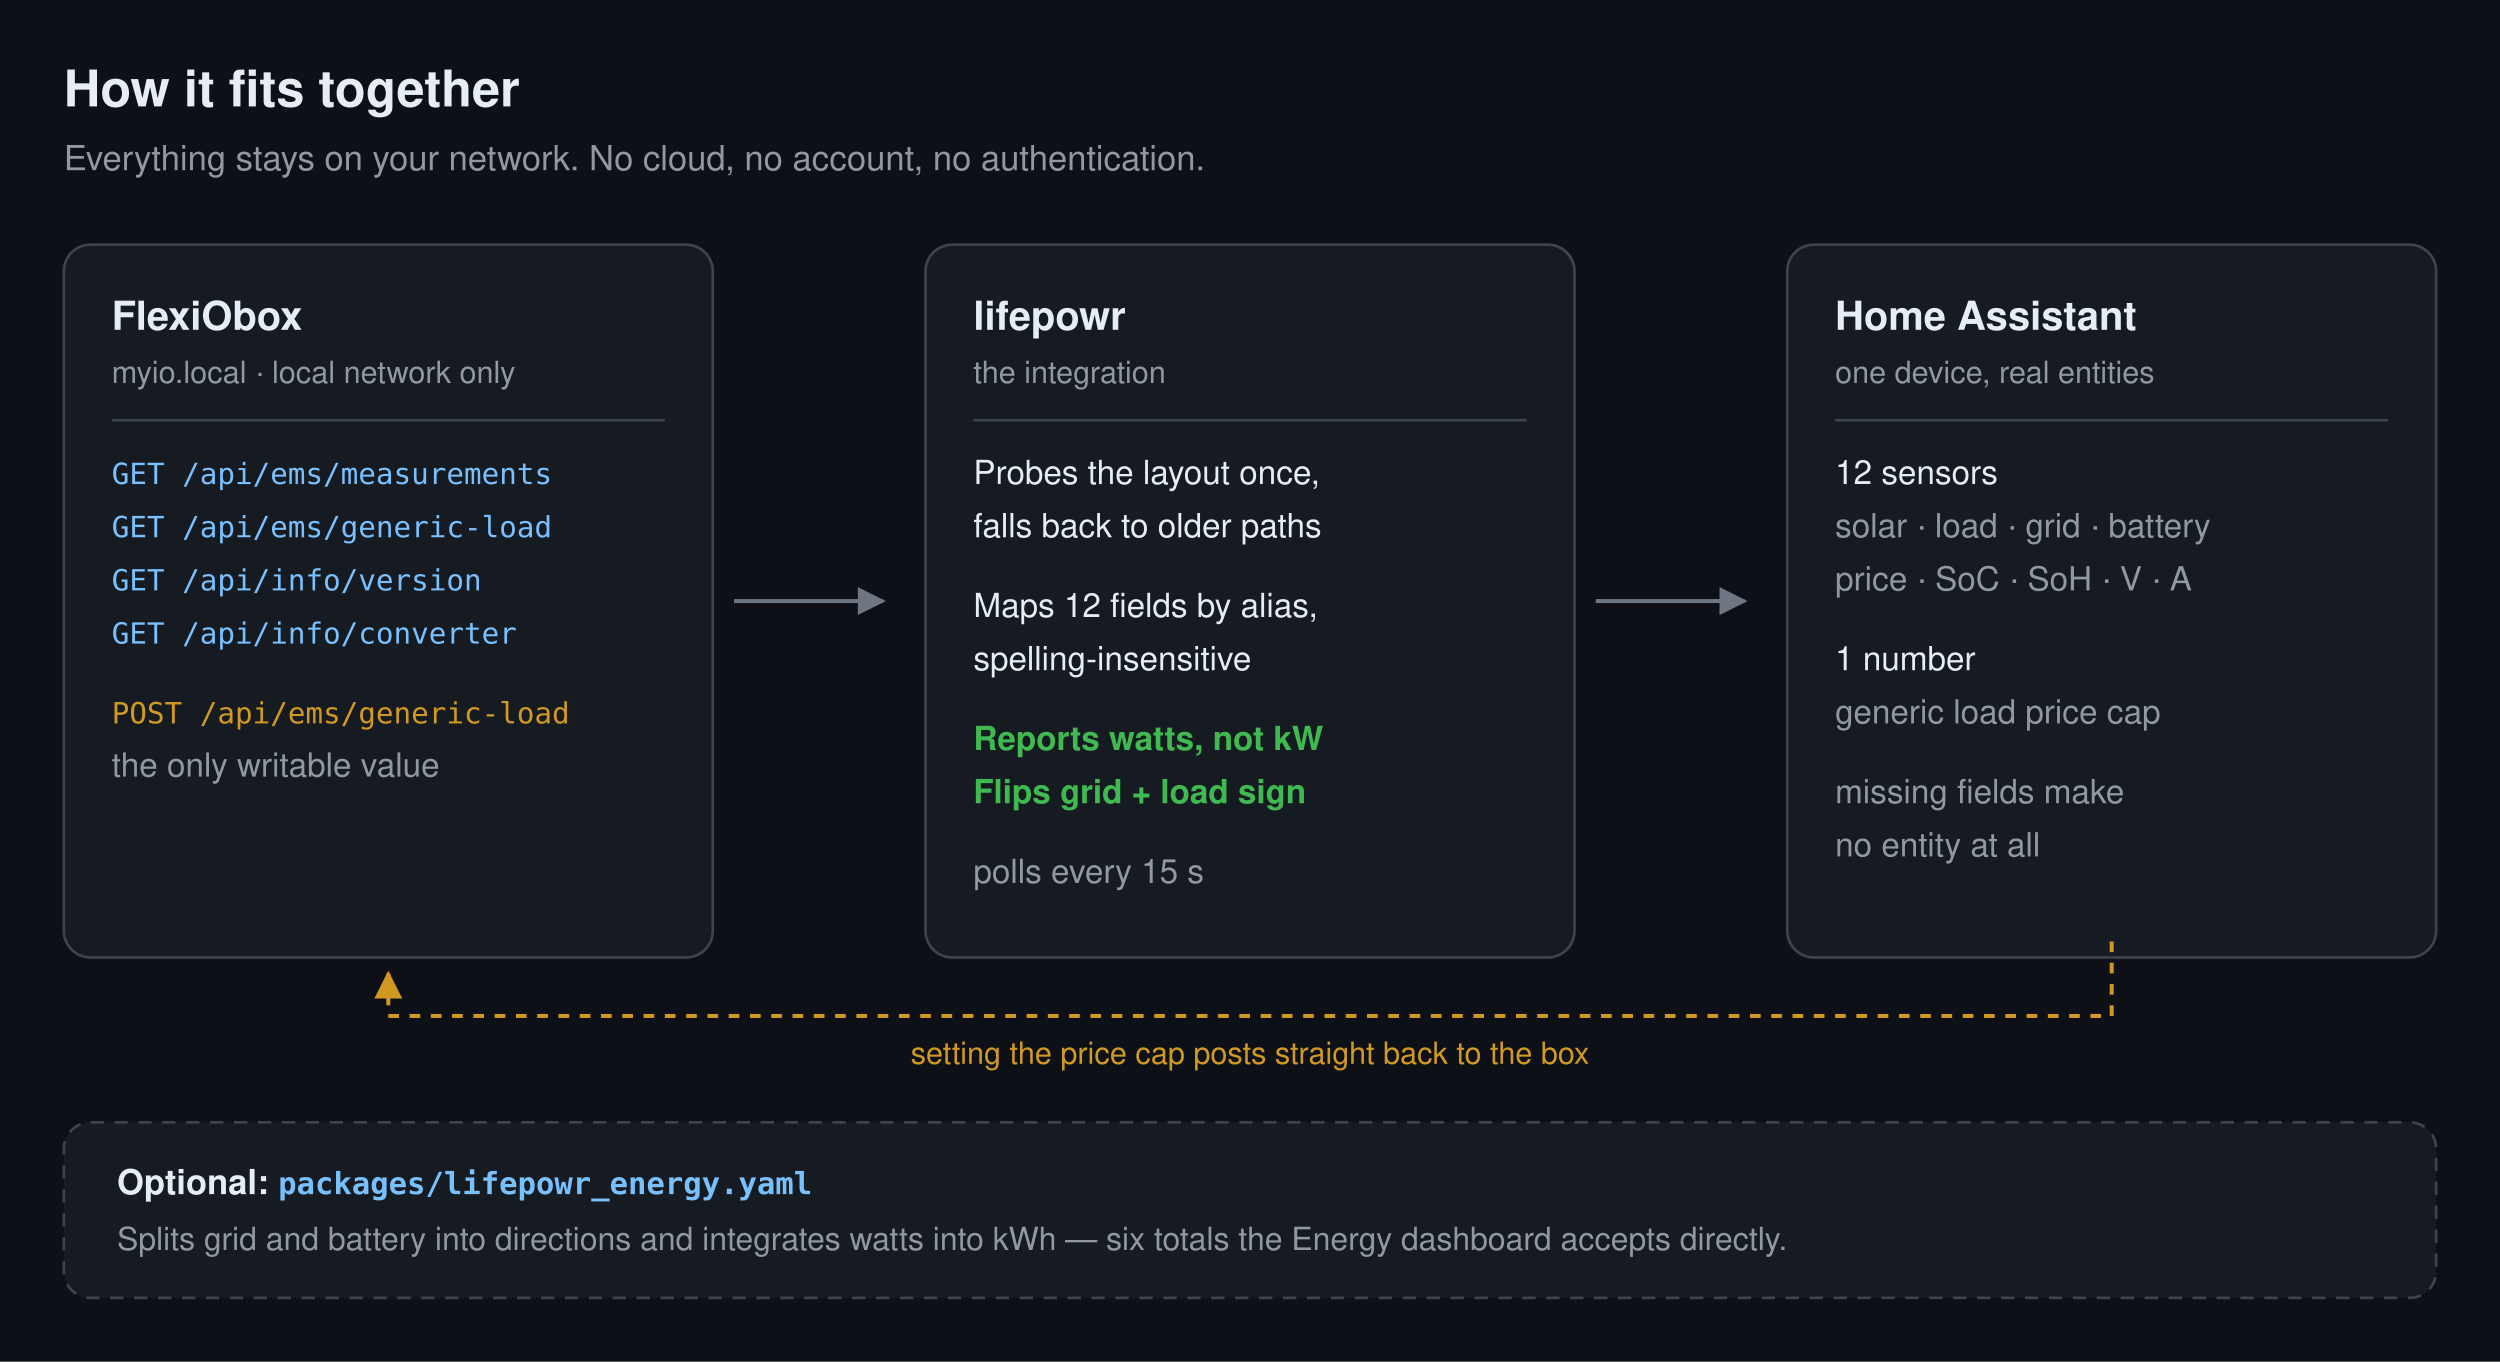
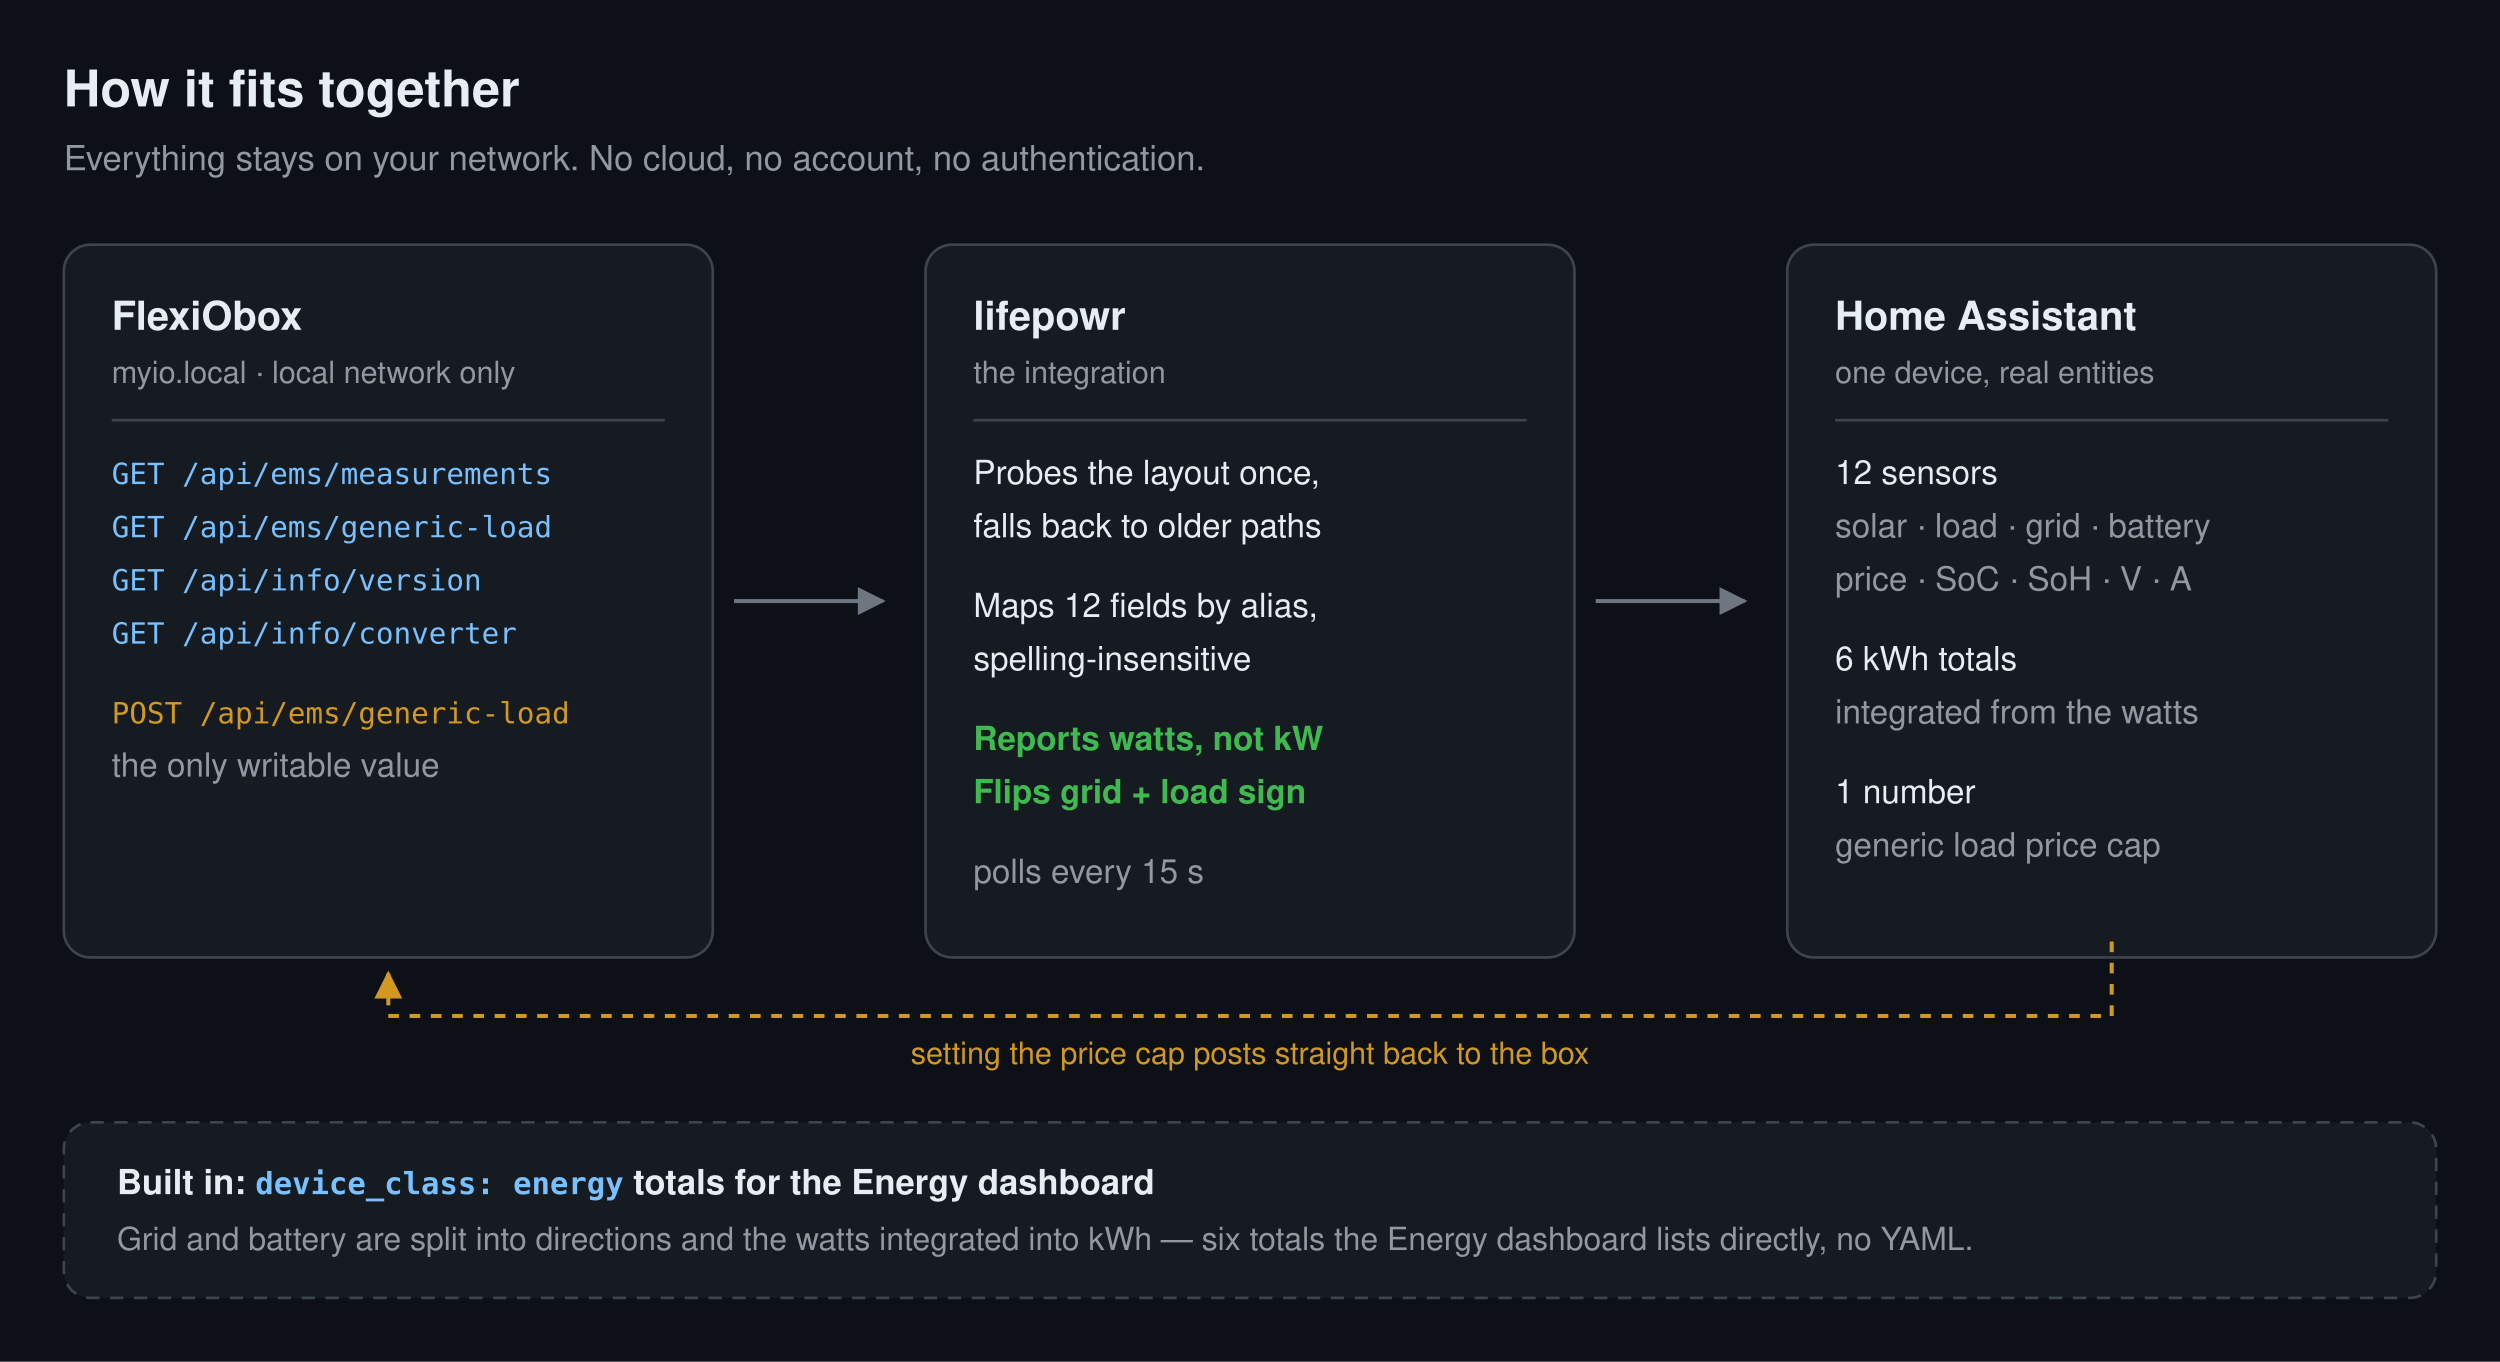
<svg xmlns="http://www.w3.org/2000/svg" width="940" height="512" viewBox="0 0 940 512" role="img" aria-label="Data flow from the FlexiObox through the integration into Home Assistant">
  <rect width="940" height="512" fill="#0d1117" />
  <text x="24" y="40" font-family="-apple-system,BlinkMacSystemFont,'Segoe UI',Helvetica,Arial,sans-serif" font-size="19" font-weight="600" fill="#e6edf3">How it fits together</text>
  <text x="24" y="64" font-family="-apple-system,BlinkMacSystemFont,'Segoe UI',Helvetica,Arial,sans-serif" font-size="13" fill="#9198a1">Everything stays on your network. No cloud, no account, no authentication.</text>
  <rect x="24" y="92" width="244" height="268" rx="10" fill="#161b22" stroke="#3d444d" />
  <text x="42" y="124" font-family="-apple-system,BlinkMacSystemFont,'Segoe UI',Helvetica,Arial,sans-serif" font-size="15" font-weight="600" fill="#e6edf3">FlexiObox</text>
  <text x="42" y="144" font-family="-apple-system,BlinkMacSystemFont,'Segoe UI',Helvetica,Arial,sans-serif" font-size="11.5" fill="#9198a1">myio.local · local network only</text>
  <line x1="42" y1="158" x2="250" y2="158" stroke="#3d444d" />
  <text x="42" y="182" font-family="ui-monospace,SFMono-Regular,'SF Mono',Menlo,Consolas,monospace" font-size="11" font-weight="400" fill="#79c0ff">GET  /api/ems/measurements</text>
  <text x="42" y="202" font-family="ui-monospace,SFMono-Regular,'SF Mono',Menlo,Consolas,monospace" font-size="11" font-weight="400" fill="#79c0ff">GET  /api/ems/generic-load</text>
  <text x="42" y="222" font-family="ui-monospace,SFMono-Regular,'SF Mono',Menlo,Consolas,monospace" font-size="11" font-weight="400" fill="#79c0ff">GET  /api/info/version</text>
  <text x="42" y="242" font-family="ui-monospace,SFMono-Regular,'SF Mono',Menlo,Consolas,monospace" font-size="11" font-weight="400" fill="#79c0ff">GET  /api/info/converter</text>
  <text x="42" y="272" font-family="ui-monospace,SFMono-Regular,'SF Mono',Menlo,Consolas,monospace" font-size="11" font-weight="400" fill="#d29922">POST /api/ems/generic-load</text>
  <text x="42" y="292" font-family="-apple-system,BlinkMacSystemFont,'Segoe UI',Helvetica,Arial,sans-serif" font-size="12.5" font-weight="400" fill="#9198a1">the only writable value</text>
  <rect x="348" y="92" width="244" height="268" rx="10" fill="#161b22" stroke="#3d444d" />
  <text x="366" y="124" font-family="-apple-system,BlinkMacSystemFont,'Segoe UI',Helvetica,Arial,sans-serif" font-size="15" font-weight="600" fill="#e6edf3">lifepowr</text>
  <text x="366" y="144" font-family="-apple-system,BlinkMacSystemFont,'Segoe UI',Helvetica,Arial,sans-serif" font-size="11.5" fill="#9198a1">the integration</text>
  <line x1="366" y1="158" x2="574" y2="158" stroke="#3d444d" />
  <text x="366" y="182" font-family="-apple-system,BlinkMacSystemFont,'Segoe UI',Helvetica,Arial,sans-serif" font-size="12.5" font-weight="400" fill="#e6edf3">Probes the layout once,</text>
  <text x="366" y="202" font-family="-apple-system,BlinkMacSystemFont,'Segoe UI',Helvetica,Arial,sans-serif" font-size="12.5" font-weight="400" fill="#e6edf3">falls back to older paths</text>
  <text x="366" y="232" font-family="-apple-system,BlinkMacSystemFont,'Segoe UI',Helvetica,Arial,sans-serif" font-size="12.5" font-weight="400" fill="#e6edf3">Maps 12 fields by alias,</text>
  <text x="366" y="252" font-family="-apple-system,BlinkMacSystemFont,'Segoe UI',Helvetica,Arial,sans-serif" font-size="12.5" font-weight="400" fill="#e6edf3">spelling-insensitive</text>
  <text x="366" y="282" font-family="-apple-system,BlinkMacSystemFont,'Segoe UI',Helvetica,Arial,sans-serif" font-size="12.5" font-weight="600" fill="#3fb950">Reports watts, not kW</text>
  <text x="366" y="302" font-family="-apple-system,BlinkMacSystemFont,'Segoe UI',Helvetica,Arial,sans-serif" font-size="12.5" font-weight="600" fill="#3fb950">Flips grid + load sign</text>
  <text x="366" y="332" font-family="-apple-system,BlinkMacSystemFont,'Segoe UI',Helvetica,Arial,sans-serif" font-size="12.5" font-weight="400" fill="#9198a1">polls every 15 s</text>
  <rect x="672" y="92" width="244" height="268" rx="10" fill="#161b22" stroke="#3d444d" />
  <text x="690" y="124" font-family="-apple-system,BlinkMacSystemFont,'Segoe UI',Helvetica,Arial,sans-serif" font-size="15" font-weight="600" fill="#e6edf3">Home Assistant</text>
  <text x="690" y="144" font-family="-apple-system,BlinkMacSystemFont,'Segoe UI',Helvetica,Arial,sans-serif" font-size="11.5" fill="#9198a1">one device, real entities</text>
  <line x1="690" y1="158" x2="898" y2="158" stroke="#3d444d" />
  <text x="690" y="182" font-family="-apple-system,BlinkMacSystemFont,'Segoe UI',Helvetica,Arial,sans-serif" font-size="12.5" font-weight="400" fill="#e6edf3">12 sensors</text>
  <text x="690" y="202" font-family="-apple-system,BlinkMacSystemFont,'Segoe UI',Helvetica,Arial,sans-serif" font-size="12.5" font-weight="400" fill="#9198a1">solar · load · grid · battery</text>
  <text x="690" y="222" font-family="-apple-system,BlinkMacSystemFont,'Segoe UI',Helvetica,Arial,sans-serif" font-size="12.5" font-weight="400" fill="#9198a1">price · SoC · SoH · V · A</text>
-   <text x="690" y="252" font-family="-apple-system,BlinkMacSystemFont,'Segoe UI',Helvetica,Arial,sans-serif" font-size="12.5" font-weight="400" fill="#e6edf3">1 number</text>
-   <text x="690" y="272" font-family="-apple-system,BlinkMacSystemFont,'Segoe UI',Helvetica,Arial,sans-serif" font-size="12.5" font-weight="400" fill="#9198a1">generic load price cap</text>
-   <text x="690" y="302" font-family="-apple-system,BlinkMacSystemFont,'Segoe UI',Helvetica,Arial,sans-serif" font-size="12.5" font-weight="400" fill="#9198a1">missing fields make</text>
-   <text x="690" y="322" font-family="-apple-system,BlinkMacSystemFont,'Segoe UI',Helvetica,Arial,sans-serif" font-size="12.5" font-weight="400" fill="#9198a1">no entity at all</text>
+   <text x="690" y="252" font-family="-apple-system,BlinkMacSystemFont,'Segoe UI',Helvetica,Arial,sans-serif" font-size="12.5" font-weight="400" fill="#e6edf3">6 kWh totals</text>
+   <text x="690" y="272" font-family="-apple-system,BlinkMacSystemFont,'Segoe UI',Helvetica,Arial,sans-serif" font-size="12.5" font-weight="400" fill="#9198a1">integrated from the watts</text>
+   <text x="690" y="302" font-family="-apple-system,BlinkMacSystemFont,'Segoe UI',Helvetica,Arial,sans-serif" font-size="12.5" font-weight="400" fill="#e6edf3">1 number</text>
+   <text x="690" y="322" font-family="-apple-system,BlinkMacSystemFont,'Segoe UI',Helvetica,Arial,sans-serif" font-size="12.5" font-weight="400" fill="#9198a1">generic load price cap</text>
  <path d="M276 226.0 H332" stroke="#6e7681" stroke-width="1.5" fill="none" marker-end="url(#a)" />
  <path d="M600 226.0 H656" stroke="#6e7681" stroke-width="1.5" fill="none" marker-end="url(#a)" />
  <path d="M794 354 V382 H146 V366" stroke="#d29922" stroke-width="1.5" stroke-dasharray="4 4" fill="none" marker-end="url(#w)" />
  <text x="470.0" y="400" text-anchor="middle" font-family="-apple-system,BlinkMacSystemFont,'Segoe UI',Helvetica,Arial,sans-serif" font-size="11.5" fill="#d29922">setting the price cap posts straight back to the box</text>
  <rect x="24" y="422" width="892" height="66" rx="10" fill="#161b22" stroke="#3d444d" stroke-dasharray="5 4" />
-   <text x="44" y="449" font-family="-apple-system,BlinkMacSystemFont,'Segoe UI',Helvetica,Arial,sans-serif" font-size="13" font-weight="600" fill="#e6edf3">Optional: <tspan font-family="ui-monospace,SFMono-Regular,'SF Mono',Menlo,Consolas,monospace" font-size="11.5" fill="#79c0ff">packages/lifepowr_energy.yaml</tspan>
-   </text>
-   <text x="44" y="470" font-family="-apple-system,BlinkMacSystemFont,'Segoe UI',Helvetica,Arial,sans-serif" font-size="12" fill="#9198a1">Splits grid and battery into directions and integrates watts into kWh — six totals the Energy dashboard accepts directly.</text>
+   <text x="44" y="449" font-family="-apple-system,BlinkMacSystemFont,'Segoe UI',Helvetica,Arial,sans-serif" font-size="13" font-weight="600" fill="#e6edf3">Built in: <tspan font-family="ui-monospace,SFMono-Regular,'SF Mono',Menlo,Consolas,monospace" font-size="11.5" fill="#79c0ff">device_class: energy</tspan> totals for the Energy dashboard</text>
+   <text x="44" y="470" font-family="-apple-system,BlinkMacSystemFont,'Segoe UI',Helvetica,Arial,sans-serif" font-size="12" fill="#9198a1">Grid and battery are split into directions and the watts integrated into kWh — six totals the Energy dashboard lists directly, no YAML.</text>
  <defs>
    <marker id="a" viewBox="0 0 10 10" refX="9" refY="5" markerWidth="7" markerHeight="7" orient="auto-start-reverse">
      <path d="M0 0 L10 5 L0 10 z" fill="#6e7681" />
    </marker>
    <marker id="w" viewBox="0 0 10 10" refX="9" refY="5" markerWidth="7" markerHeight="7" orient="auto-start-reverse">
      <path d="M0 0 L10 5 L0 10 z" fill="#d29922" />
    </marker>
  </defs>
</svg>
